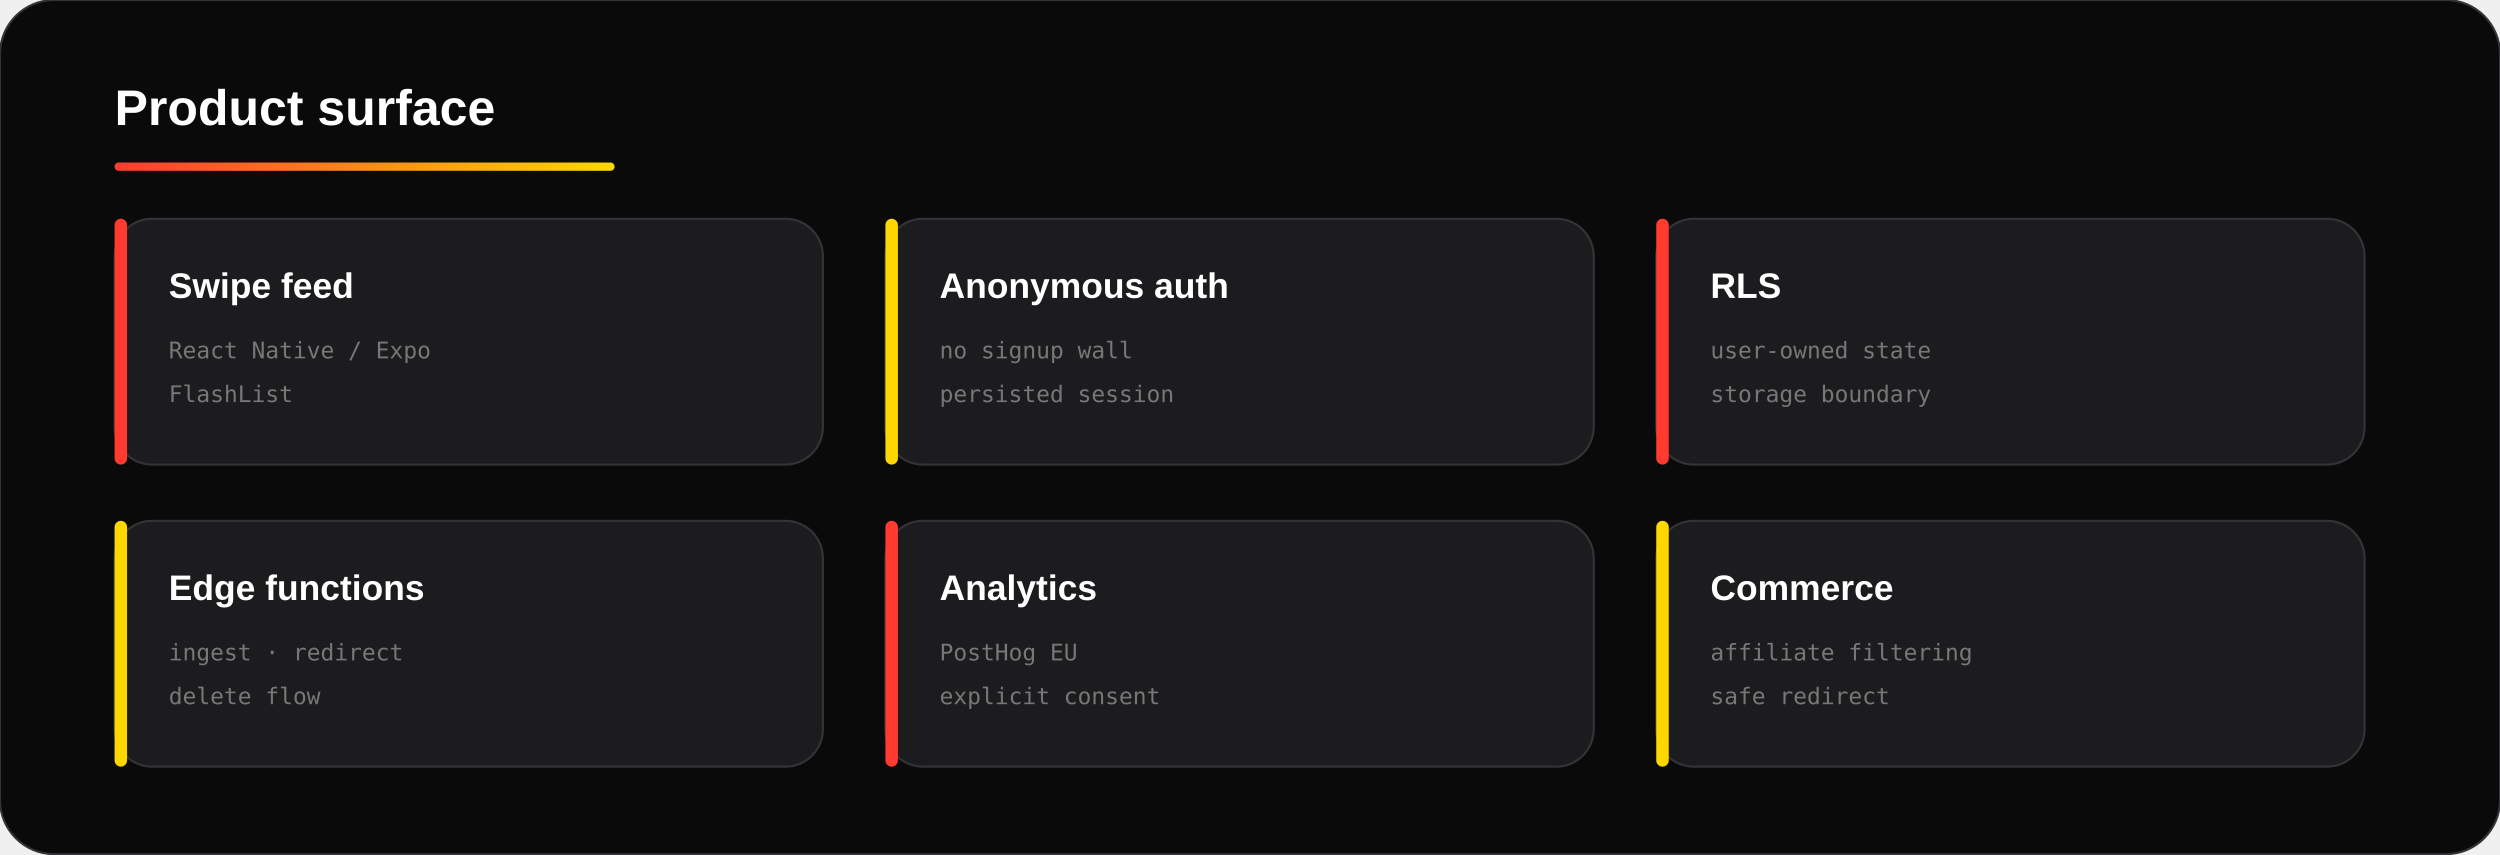
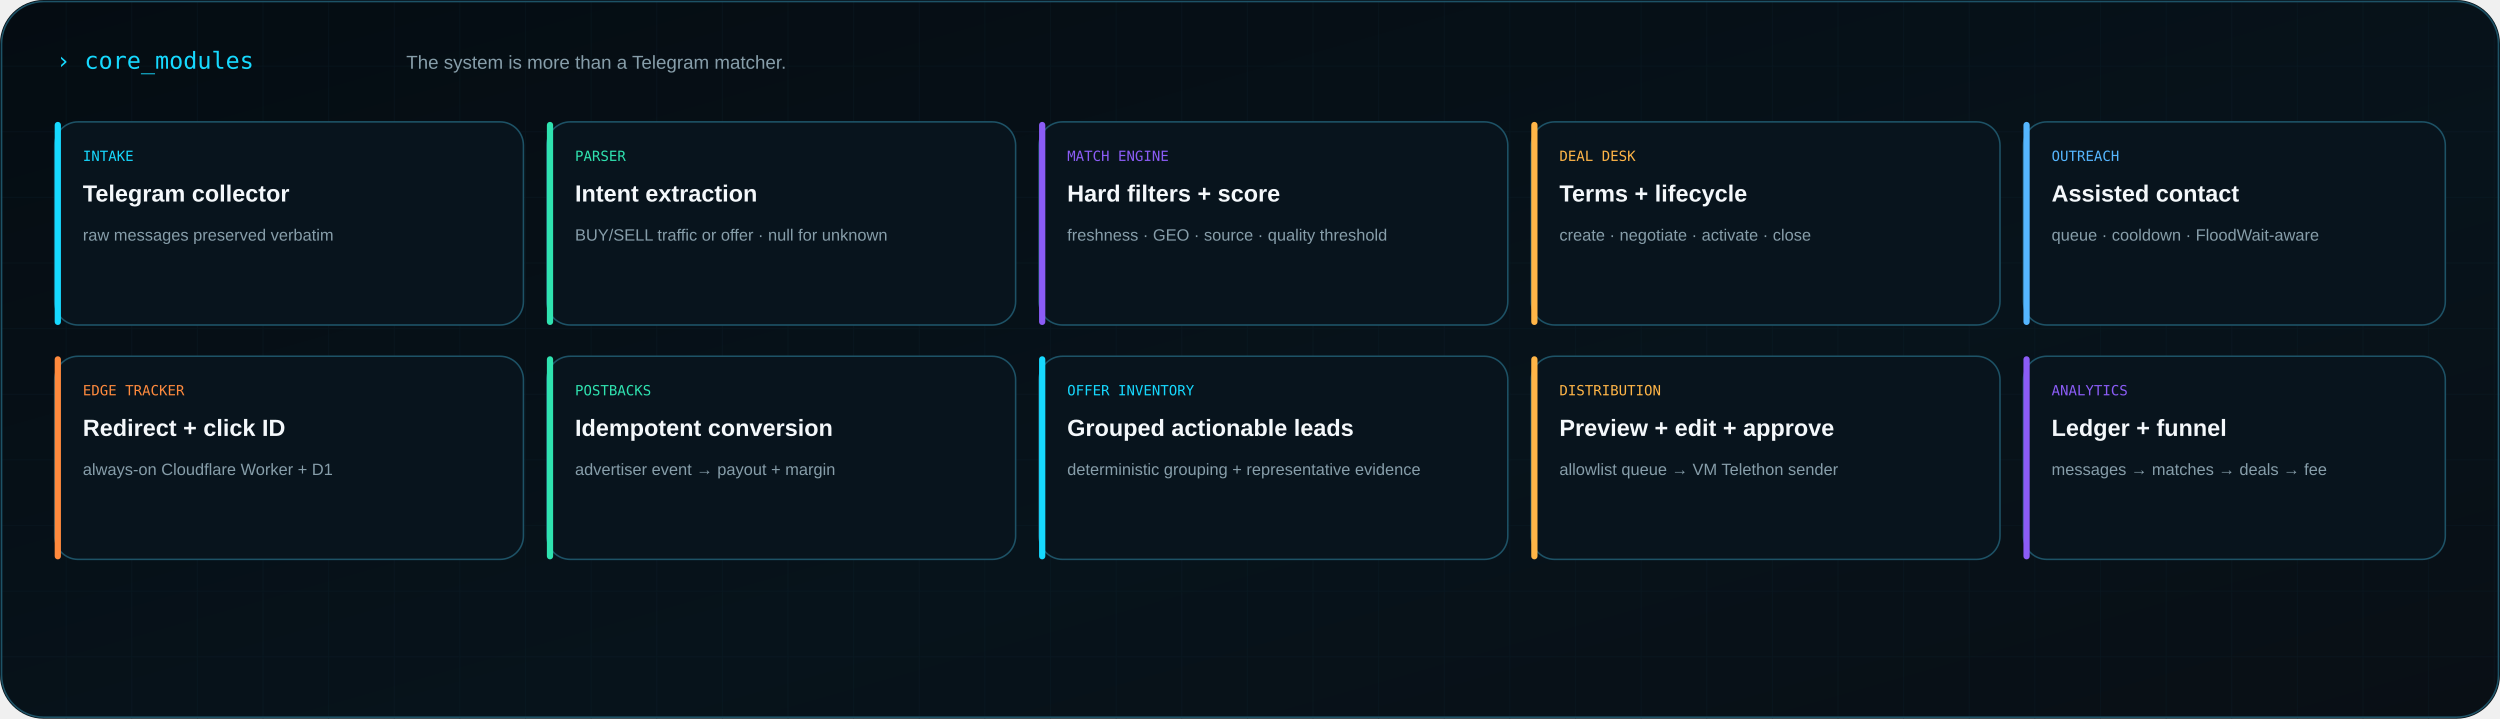
- <svg xmlns="http://www.w3.org/2000/svg" width="1200" height="410" viewBox="0 0 1200 410">
+ <svg xmlns="http://www.w3.org/2000/svg" width="1600" height="460" viewBox="0 0 1600 460">
  <defs>
-     <linearGradient id="g">
-       <stop stop-color="#FF3B30" />
-       <stop offset="1" stop-color="#FFD700" />
+     <linearGradient id="bg" x1="0" y1="0" x2="1" y2="1">
+       <stop stop-color="#050c12" />
+       <stop offset=".6" stop-color="#07131b" />
+       <stop offset="1" stop-color="#090f15" />
    </linearGradient>
+     <pattern id="grid" width="42" height="42" patternUnits="userSpaceOnUse">
+       <path d="M42 0H0V42" fill="none" stroke="#0d2430" />
+     </pattern>
  </defs>
-   <rect width="1200" height="410" rx="26" fill="#0a0a0a" stroke="#343438" />
-   <text x="55" y="60" fill="#ffffff" font-family="Arial" font-size="24" font-weight="700">Product surface</text>
-   <rect x="55" y="78" width="240" height="4" rx="2" fill="url(#g)" />
-   <g transform="translate(55 105)">
-     <rect width="340" height="118" rx="18" fill="#1c1c1e" stroke="#343438" />
-     <rect x="0" y="0" width="6" height="118" rx="3" fill="#FF3B30" />
-     <text x="26" y="38" fill="#ffffff" font-family="Arial" font-size="17" font-weight="700">Swipe feed</text>
-     <text x="26" y="67" fill="#777777" font-family="monospace" font-size="11">React Native / Expo</text>
-     <text x="26" y="88" fill="#777777" font-family="monospace" font-size="11">FlashList</text>
+   <rect width="1600" height="460" rx="28" fill="url(#bg)" />
+   <rect width="1600" height="460" rx="28" fill="url(#grid)" opacity=".3" />
+   <rect x="1" y="1" width="1598" height="458" rx="27" fill="none" stroke="#1d5266" />
+   <text x="36" y="44" fill="#16d9ff" font-family="monospace" font-size="15">› core_modules</text>
+   <text x="260" y="44" fill="#879eaa" font-family="Arial" font-size="12">The system is more than a Telegram matcher.</text>
+   <g transform="translate(35 78)">
+     <rect width="300" height="130" rx="15" fill="#08141d" stroke="#1d5266" />
+     <rect width="4" height="130" rx="2" fill="#16d9ff" />
+     <text x="18" y="25" fill="#16d9ff" font-family="monospace" font-size="9">INTAKE</text>
+     <text x="18" y="51" fill="#f4f8fb" font-family="Arial" font-size="15" font-weight="700">Telegram collector</text>
+     <text x="18" y="76" fill="#879eaa" font-family="Arial" font-size="10.5">raw messages preserved verbatim</text>
  </g>
-   <g transform="translate(425 105)">
-     <rect width="340" height="118" rx="18" fill="#1c1c1e" stroke="#343438" />
-     <rect x="0" y="0" width="6" height="118" rx="3" fill="#FFD700" />
-     <text x="26" y="38" fill="#ffffff" font-family="Arial" font-size="17" font-weight="700">Anonymous auth</text>
-     <text x="26" y="67" fill="#777777" font-family="monospace" font-size="11">no signup wall</text>
-     <text x="26" y="88" fill="#777777" font-family="monospace" font-size="11">persisted session</text>
+   <g transform="translate(350 78)">
+     <rect width="300" height="130" rx="15" fill="#08141d" stroke="#1d5266" />
+     <rect width="4" height="130" rx="2" fill="#2fe3b0" />
+     <text x="18" y="25" fill="#2fe3b0" font-family="monospace" font-size="9">PARSER</text>
+     <text x="18" y="51" fill="#f4f8fb" font-family="Arial" font-size="15" font-weight="700">Intent extraction</text>
+     <text x="18" y="76" fill="#879eaa" font-family="Arial" font-size="10.5">BUY/SELL traffic or offer · null for unknown</text>
  </g>
-   <g transform="translate(795 105)">
-     <rect width="340" height="118" rx="18" fill="#1c1c1e" stroke="#343438" />
-     <rect x="0" y="0" width="6" height="118" rx="3" fill="#FF3B30" />
-     <text x="26" y="38" fill="#ffffff" font-family="Arial" font-size="17" font-weight="700">RLS</text>
-     <text x="26" y="67" fill="#777777" font-family="monospace" font-size="11">user-owned state</text>
-     <text x="26" y="88" fill="#777777" font-family="monospace" font-size="11">storage boundary</text>
+   <g transform="translate(665 78)">
+     <rect width="300" height="130" rx="15" fill="#08141d" stroke="#1d5266" />
+     <rect width="4" height="130" rx="2" fill="#8b5cf6" />
+     <text x="18" y="25" fill="#8b5cf6" font-family="monospace" font-size="9">MATCH ENGINE</text>
+     <text x="18" y="51" fill="#f4f8fb" font-family="Arial" font-size="15" font-weight="700">Hard filters + score</text>
+     <text x="18" y="76" fill="#879eaa" font-family="Arial" font-size="10.5">freshness · GEO · source · quality threshold</text>
  </g>
-   <g transform="translate(55 250)">
-     <rect width="340" height="118" rx="18" fill="#1c1c1e" stroke="#343438" />
-     <rect x="0" y="0" width="6" height="118" rx="3" fill="#FFD700" />
-     <text x="26" y="38" fill="#ffffff" font-family="Arial" font-size="17" font-weight="700">Edge functions</text>
-     <text x="26" y="67" fill="#777777" font-family="monospace" font-size="11">ingest · redirect</text>
-     <text x="26" y="88" fill="#777777" font-family="monospace" font-size="11">delete flow</text>
+   <g transform="translate(980 78)">
+     <rect width="300" height="130" rx="15" fill="#08141d" stroke="#1d5266" />
+     <rect width="4" height="130" rx="2" fill="#ffb547" />
+     <text x="18" y="25" fill="#ffb547" font-family="monospace" font-size="9">DEAL DESK</text>
+     <text x="18" y="51" fill="#f4f8fb" font-family="Arial" font-size="15" font-weight="700">Terms + lifecycle</text>
+     <text x="18" y="76" fill="#879eaa" font-family="Arial" font-size="10.5">create · negotiate · activate · close</text>
  </g>
-   <g transform="translate(425 250)">
-     <rect width="340" height="118" rx="18" fill="#1c1c1e" stroke="#343438" />
-     <rect x="0" y="0" width="6" height="118" rx="3" fill="#FF3B30" />
-     <text x="26" y="38" fill="#ffffff" font-family="Arial" font-size="17" font-weight="700">Analytics</text>
-     <text x="26" y="67" fill="#777777" font-family="monospace" font-size="11">PostHog EU</text>
-     <text x="26" y="88" fill="#777777" font-family="monospace" font-size="11">explicit consent</text>
+   <g transform="translate(1295 78)">
+     <rect width="270" height="130" rx="15" fill="#08141d" stroke="#1d5266" />
+     <rect width="4" height="130" rx="2" fill="#55b6ff" />
+     <text x="18" y="25" fill="#55b6ff" font-family="monospace" font-size="9">OUTREACH</text>
+     <text x="18" y="51" fill="#f4f8fb" font-family="Arial" font-size="15" font-weight="700">Assisted contact</text>
+     <text x="18" y="76" fill="#879eaa" font-family="Arial" font-size="10.5">queue · cooldown · FloodWait-aware</text>
  </g>
-   <g transform="translate(795 250)">
-     <rect width="340" height="118" rx="18" fill="#1c1c1e" stroke="#343438" />
-     <rect x="0" y="0" width="6" height="118" rx="3" fill="#FFD700" />
-     <text x="26" y="38" fill="#ffffff" font-family="Arial" font-size="17" font-weight="700">Commerce</text>
-     <text x="26" y="67" fill="#777777" font-family="monospace" font-size="11">affiliate filtering</text>
-     <text x="26" y="88" fill="#777777" font-family="monospace" font-size="11">safe redirect</text>
+   <g transform="translate(35 228)">
+     <rect width="300" height="130" rx="15" fill="#08141d" stroke="#1d5266" />
+     <rect width="4" height="130" rx="2" fill="#ff8a3d" />
+     <text x="18" y="25" fill="#ff8a3d" font-family="monospace" font-size="9">EDGE TRACKER</text>
+     <text x="18" y="51" fill="#f4f8fb" font-family="Arial" font-size="15" font-weight="700">Redirect + click ID</text>
+     <text x="18" y="76" fill="#879eaa" font-family="Arial" font-size="10.5">always-on Cloudflare Worker + D1</text>
+   </g>
+   <g transform="translate(350 228)">
+     <rect width="300" height="130" rx="15" fill="#08141d" stroke="#1d5266" />
+     <rect width="4" height="130" rx="2" fill="#2fe3b0" />
+     <text x="18" y="25" fill="#2fe3b0" font-family="monospace" font-size="9">POSTBACKS</text>
+     <text x="18" y="51" fill="#f4f8fb" font-family="Arial" font-size="15" font-weight="700">Idempotent conversion</text>
+     <text x="18" y="76" fill="#879eaa" font-family="Arial" font-size="10.5">advertiser event → payout + margin</text>
+   </g>
+   <g transform="translate(665 228)">
+     <rect width="300" height="130" rx="15" fill="#08141d" stroke="#1d5266" />
+     <rect width="4" height="130" rx="2" fill="#16d9ff" />
+     <text x="18" y="25" fill="#16d9ff" font-family="monospace" font-size="9">OFFER INVENTORY</text>
+     <text x="18" y="51" fill="#f4f8fb" font-family="Arial" font-size="15" font-weight="700">Grouped actionable leads</text>
+     <text x="18" y="76" fill="#879eaa" font-family="Arial" font-size="10.5">deterministic grouping + representative evidence</text>
+   </g>
+   <g transform="translate(980 228)">
+     <rect width="300" height="130" rx="15" fill="#08141d" stroke="#1d5266" />
+     <rect width="4" height="130" rx="2" fill="#ffb547" />
+     <text x="18" y="25" fill="#ffb547" font-family="monospace" font-size="9">DISTRIBUTION</text>
+     <text x="18" y="51" fill="#f4f8fb" font-family="Arial" font-size="15" font-weight="700">Preview + edit + approve</text>
+     <text x="18" y="76" fill="#879eaa" font-family="Arial" font-size="10.5">allowlist queue → VM Telethon sender</text>
+   </g>
+   <g transform="translate(1295 228)">
+     <rect width="270" height="130" rx="15" fill="#08141d" stroke="#1d5266" />
+     <rect width="4" height="130" rx="2" fill="#8b5cf6" />
+     <text x="18" y="25" fill="#8b5cf6" font-family="monospace" font-size="9">ANALYTICS</text>
+     <text x="18" y="51" fill="#f4f8fb" font-family="Arial" font-size="15" font-weight="700">Ledger + funnel</text>
+     <text x="18" y="76" fill="#879eaa" font-family="Arial" font-size="10.5">messages → matches → deals → fee</text>
  </g>
</svg>
